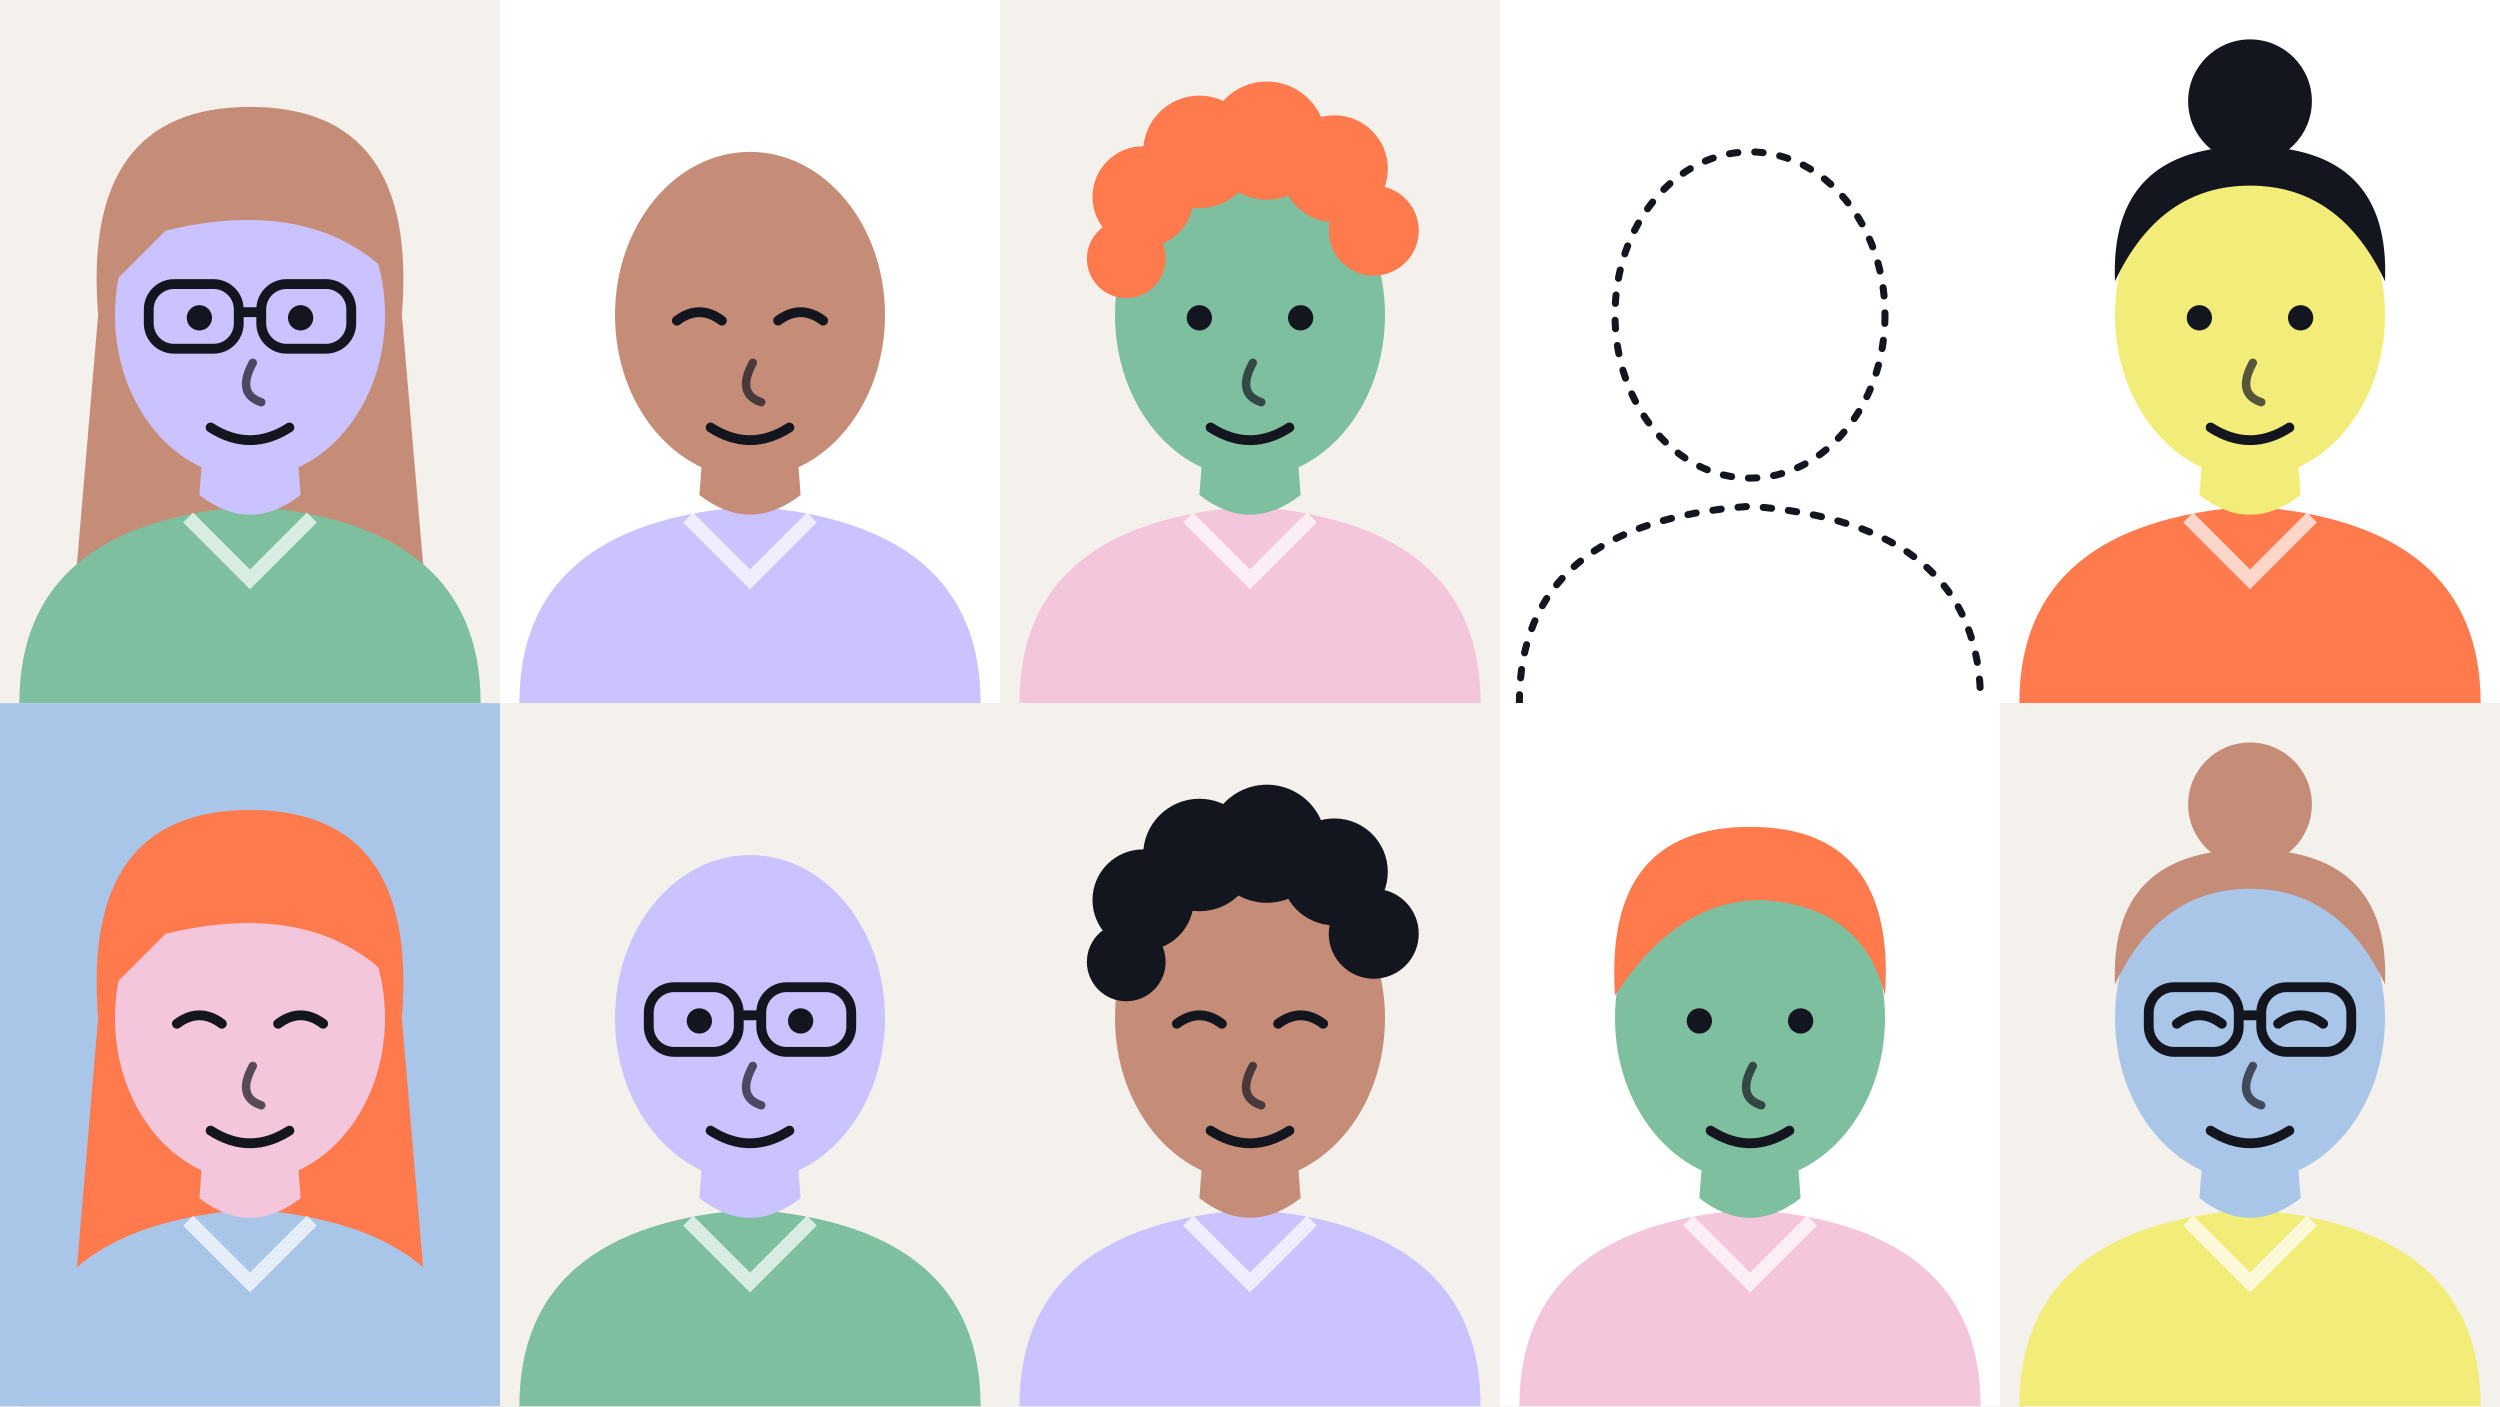
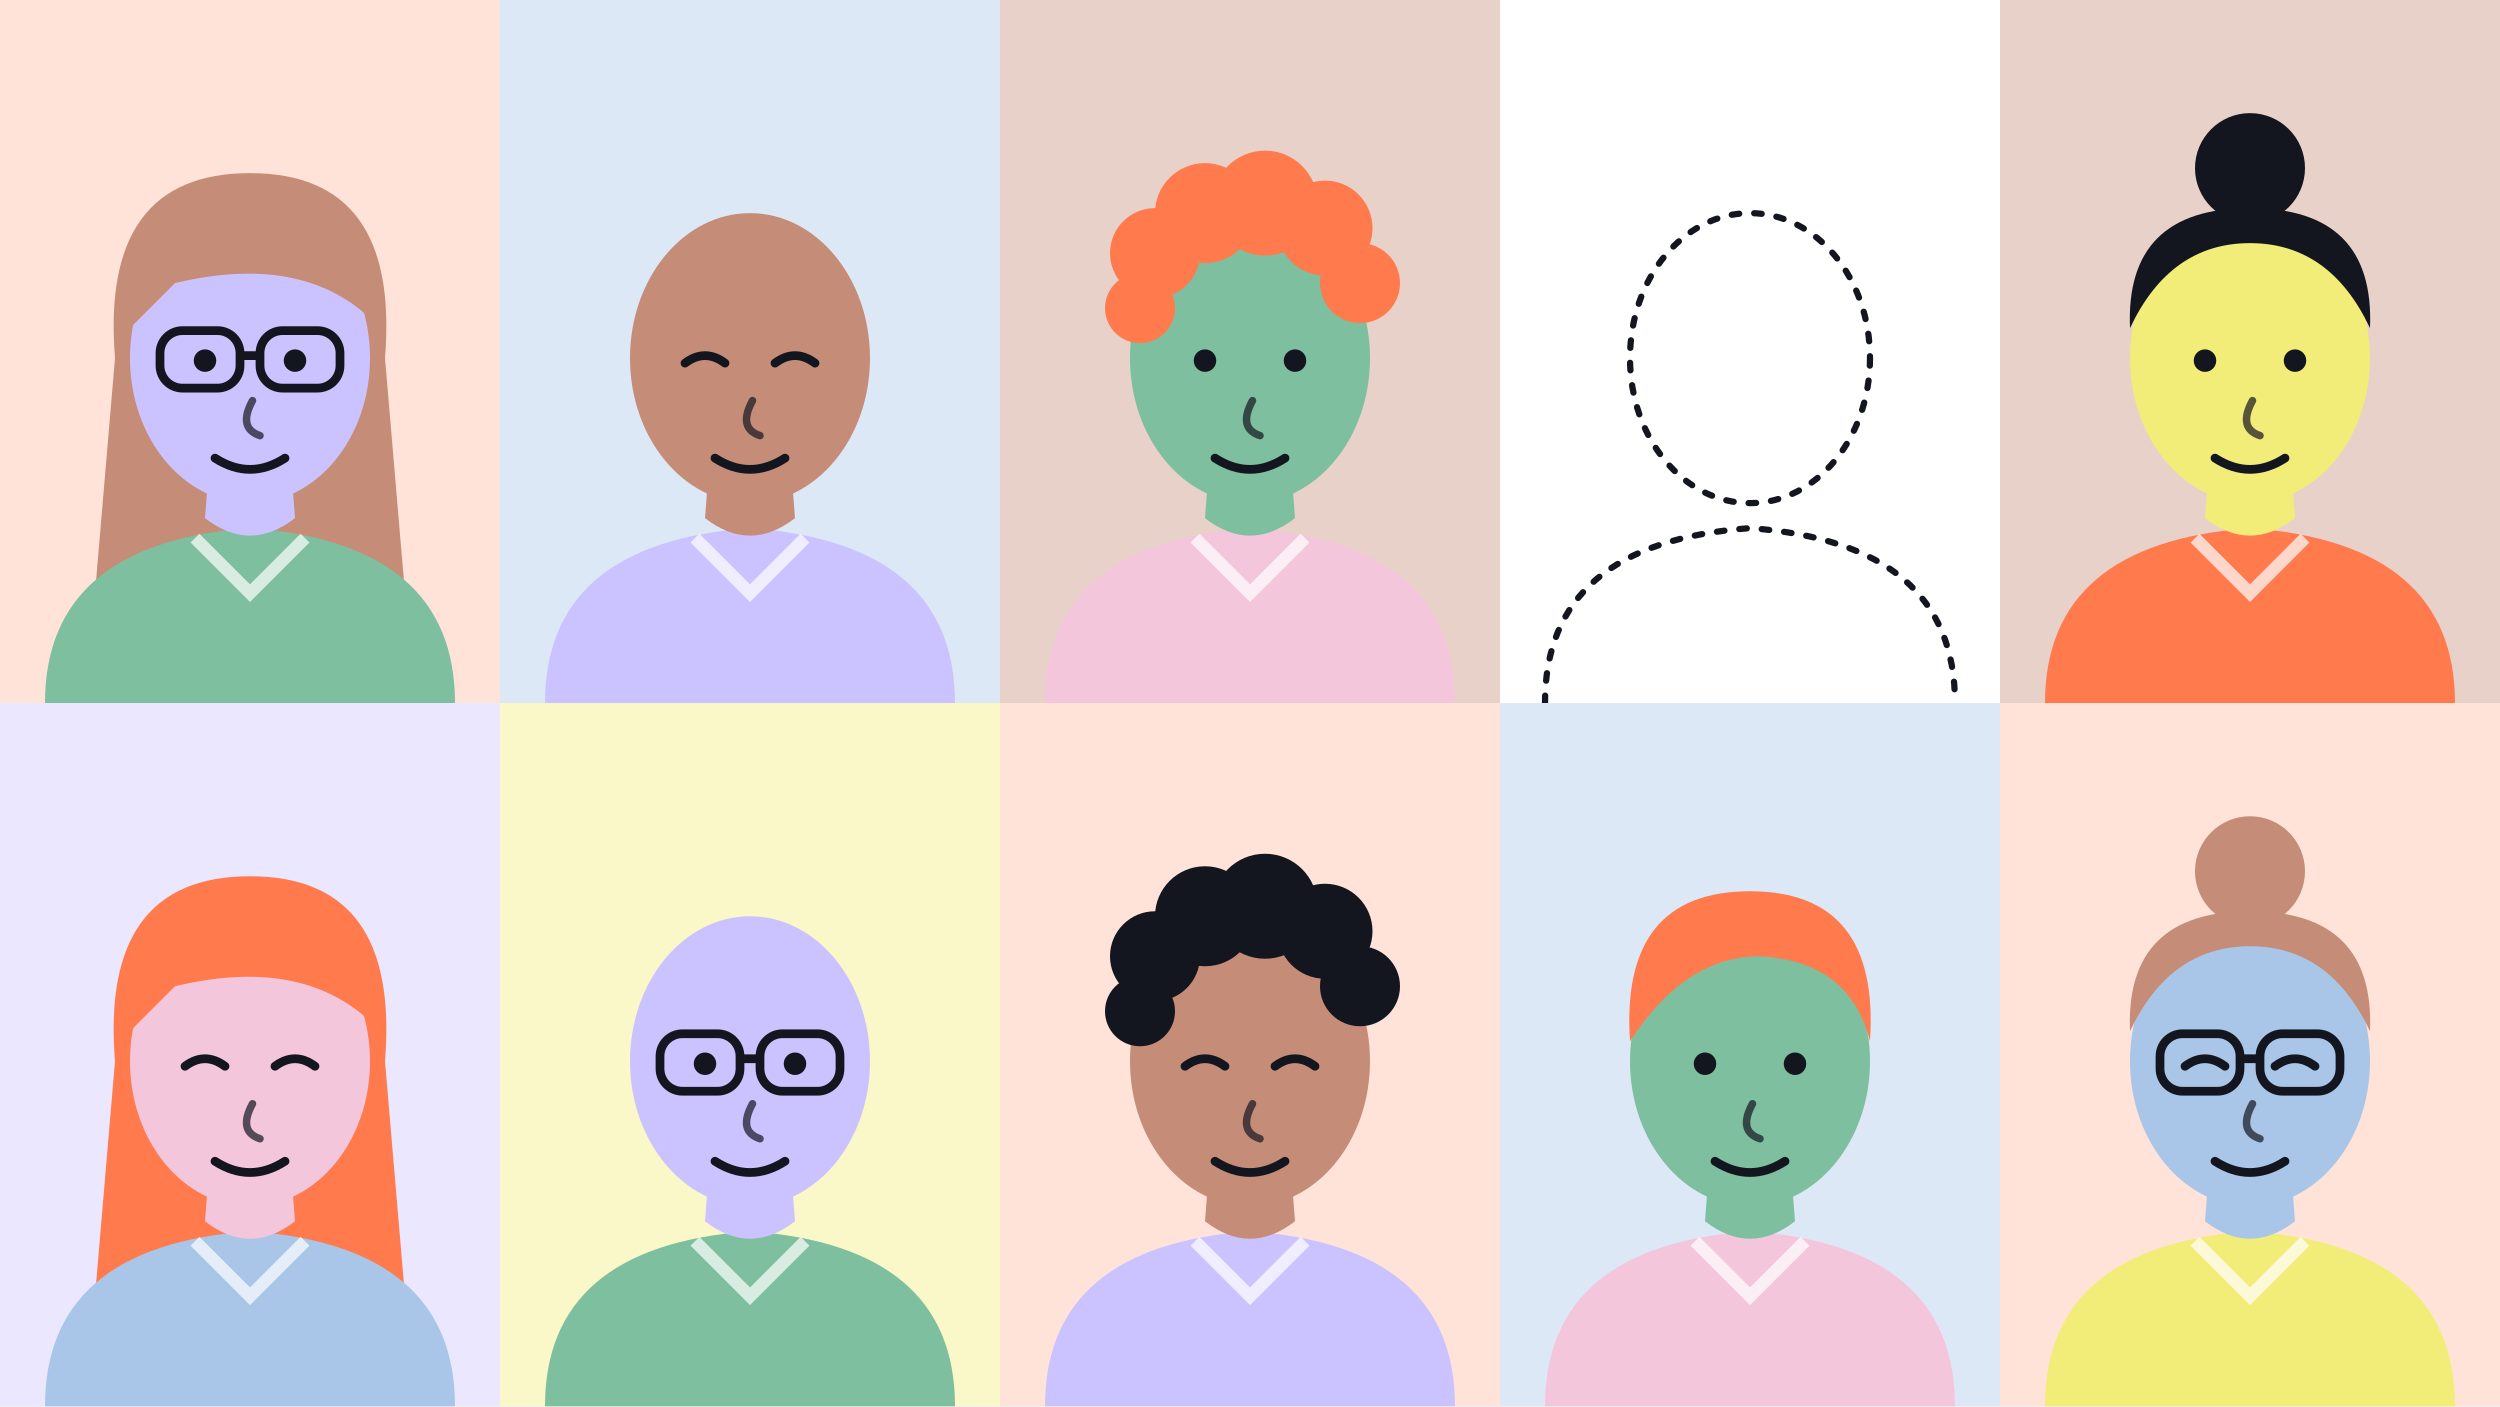
<svg xmlns="http://www.w3.org/2000/svg" viewBox="0 0 1600 900" role="img" aria-label="Diez retratos ilustrados en dos filas; uno es un lugar libre dibujado con línea punteada.">
  <defs>
    <clipPath id="p0">
      <rect x="0.00" y="0.00" width="320.00" height="450.00" />
    </clipPath>
    <clipPath id="p1">
      <rect x="320.00" y="0.00" width="320.00" height="450.00" />
    </clipPath>
    <clipPath id="p2">
      <rect x="640.00" y="0.00" width="320.00" height="450.00" />
    </clipPath>
    <clipPath id="p3">
      <rect x="960.00" y="0.00" width="320.00" height="450.00" />
    </clipPath>
    <clipPath id="p4">
      <rect x="1280.00" y="0.00" width="320.00" height="450.00" />
    </clipPath>
    <clipPath id="p5">
      <rect x="0.00" y="450.00" width="320.00" height="450.00" />
    </clipPath>
    <clipPath id="p6">
      <rect x="320.00" y="450.00" width="320.00" height="450.00" />
    </clipPath>
    <clipPath id="p7">
      <rect x="640.00" y="450.00" width="320.00" height="450.00" />
    </clipPath>
    <clipPath id="p8">
      <rect x="960.00" y="450.00" width="320.00" height="450.00" />
    </clipPath>
    <clipPath id="p9">
      <rect x="1280.00" y="450.00" width="320.00" height="450.00" />
    </clipPath>
  </defs>
  <rect width="1600" height="900" fill="#F4F1EC" />
  <g clip-path="url(#p0)">
-     <rect x="0" y="0" width="320" height="450" fill="#F4F1EC" />
-     <g transform="translate(-20.0 0.0) scale(1.800)">
+     <rect x="0" y="0" width="320" height="450" fill="#FFE3D8" />
+     <g transform="translate(0.0 50.0) scale(1.600)">
      <path d="M46 112 Q40 38 100 38 Q160 38 154 112 L162 206 Q100 222 38 206Z" fill="#C58D78" />
      <path d="M18 250 Q18 186 100 180 Q182 186 182 250Z" fill="#7DBF9E" />
      <path d="M82 176 Q100 190 118 176 L116 150 H84Z" fill="#CBC3FF" />
      <path d="M78 184 L100 206 L122 184" fill="none" stroke="#FFFFFF" stroke-width="5" opacity=".7" />
      <ellipse cx="100" cy="112" rx="48" ry="58" fill="#CBC3FF" />
      <circle cx="82" cy="113" r="4.5" fill="#14161F" />
      <circle cx="118" cy="113" r="4.5" fill="#14161F" />
      <g fill="none" stroke="#14161F" stroke-width="3.5">
        <rect x="64" y="101" width="32" height="23" rx="9" />
        <rect x="104" y="101" width="32" height="23" rx="9" />
        <path d="M96 111h8" />
      </g>
      <path d="M101 129 Q95 140 104 143" fill="none" stroke="#14161F" stroke-width="3" stroke-linecap="round" opacity=".7" />
      <path d="M86 152 Q100 161 114 152" fill="none" stroke="#14161F" stroke-width="3.5" stroke-linecap="round" />
      <path d="M52 100 Q56 52 100 50 Q146 52 148 96 Q120 70 70 82Z" fill="#C58D78" />
    </g>
  </g>
  <g clip-path="url(#p1)">
-     <rect x="320" y="0" width="320" height="450" fill="#FFFFFF" />
-     <g transform="translate(300.0 0.0) scale(1.800)">
+     <rect x="320" y="0" width="320" height="450" fill="#DDE8F6" />
+     <g transform="translate(320.0 50.0) scale(1.600)">
      <path d="M18 250 Q18 186 100 180 Q182 186 182 250Z" fill="#CBC3FF" />
      <path d="M82 176 Q100 190 118 176 L116 150 H84Z" fill="#C58D78" />
      <path d="M78 184 L100 206 L122 184" fill="none" stroke="#FFFFFF" stroke-width="5" opacity=".7" />
      <ellipse cx="100" cy="112" rx="48" ry="58" fill="#C58D78" />
      <path d="M74 114 q8 -6 16 0 M110 114 q8 -6 16 0" stroke="#14161F" stroke-width="3.5" fill="none" stroke-linecap="round" />
      <path d="M101 129 Q95 140 104 143" fill="none" stroke="#14161F" stroke-width="3" stroke-linecap="round" opacity=".7" />
      <path d="M86 152 Q100 161 114 152" fill="none" stroke="#14161F" stroke-width="3.5" stroke-linecap="round" />
    </g>
  </g>
  <g clip-path="url(#p2)">
-     <rect x="640" y="0" width="320" height="450" fill="#F4F1EC" />
-     <g transform="translate(620.0 0.0) scale(1.800)">
+     <rect x="640" y="0" width="320" height="450" fill="#E8D1C9" />
+     <g transform="translate(640.0 50.0) scale(1.600)">
      <path d="M18 250 Q18 186 100 180 Q182 186 182 250Z" fill="#F4C6DC" />
      <path d="M82 176 Q100 190 118 176 L116 150 H84Z" fill="#7DBF9E" />
      <path d="M78 184 L100 206 L122 184" fill="none" stroke="#FFFFFF" stroke-width="5" opacity=".7" />
      <ellipse cx="100" cy="112" rx="48" ry="58" fill="#7DBF9E" />
      <circle cx="82" cy="113" r="4.5" fill="#14161F" />
      <circle cx="118" cy="113" r="4.5" fill="#14161F" />
      <path d="M101 129 Q95 140 104 143" fill="none" stroke="#14161F" stroke-width="3" stroke-linecap="round" opacity=".7" />
      <path d="M86 152 Q100 161 114 152" fill="none" stroke="#14161F" stroke-width="3.5" stroke-linecap="round" />
      <circle cx="62" cy="70" r="18" fill="#FF7A4D" />
      <circle cx="82" cy="54" r="20" fill="#FF7A4D" />
      <circle cx="106" cy="50" r="21" fill="#FF7A4D" />
      <circle cx="130" cy="60" r="19" fill="#FF7A4D" />
      <circle cx="144" cy="82" r="16" fill="#FF7A4D" />
      <circle cx="56" cy="92" r="14" fill="#FF7A4D" />
    </g>
  </g>
  <g clip-path="url(#p3)">
    <rect x="960" y="0" width="320" height="450" fill="#FFFFFF" />
-     <g transform="translate(940.0 0.0) scale(1.800)">
+     <g transform="translate(960.0 50.0) scale(1.600)">
      <g fill="none" stroke="#14161F" stroke-width="2.5" stroke-dasharray="3 6" stroke-linecap="round">
        <ellipse cx="100" cy="112" rx="48" ry="58" />
        <path d="M18 250 Q18 186 100 180 Q182 186 182 250" />
      </g>
    </g>
  </g>
  <g clip-path="url(#p4)">
-     <rect x="1280" y="0" width="320" height="450" fill="#FFFFFF" />
-     <g transform="translate(1260.0 0.0) scale(1.800)">
+     <rect x="1280" y="0" width="320" height="450" fill="#E8D1C9" />
+     <g transform="translate(1280.0 50.0) scale(1.600)">
      <circle cx="100" cy="36" r="22" fill="#14161F" />
      <path d="M18 250 Q18 186 100 180 Q182 186 182 250Z" fill="#FF7A4D" />
      <path d="M82 176 Q100 190 118 176 L116 150 H84Z" fill="#F2EC79" />
      <path d="M78 184 L100 206 L122 184" fill="none" stroke="#FFFFFF" stroke-width="5" opacity=".7" />
      <ellipse cx="100" cy="112" rx="48" ry="58" fill="#F2EC79" />
      <circle cx="82" cy="113" r="4.5" fill="#14161F" />
      <circle cx="118" cy="113" r="4.5" fill="#14161F" />
      <path d="M101 129 Q95 140 104 143" fill="none" stroke="#14161F" stroke-width="3" stroke-linecap="round" opacity=".7" />
      <path d="M86 152 Q100 161 114 152" fill="none" stroke="#14161F" stroke-width="3.5" stroke-linecap="round" />
      <path d="M52 100 Q50 52 100 52 Q150 52 148 100 Q132 66 100 66 Q68 66 52 100Z" fill="#14161F" />
    </g>
  </g>
  <g clip-path="url(#p5)">
-     <rect x="0" y="450" width="320" height="450" fill="#A9C6E8" />
-     <g transform="translate(-20.0 450.0) scale(1.800)">
+     <rect x="0" y="450" width="320" height="450" fill="#EAE7FF" />
+     <g transform="translate(0.0 500.0) scale(1.600)">
      <path d="M46 112 Q40 38 100 38 Q160 38 154 112 L162 206 Q100 222 38 206Z" fill="#FF7A4D" />
      <path d="M18 250 Q18 186 100 180 Q182 186 182 250Z" fill="#A9C6E8" />
      <path d="M82 176 Q100 190 118 176 L116 150 H84Z" fill="#F4C6DC" />
      <path d="M78 184 L100 206 L122 184" fill="none" stroke="#FFFFFF" stroke-width="5" opacity=".7" />
      <ellipse cx="100" cy="112" rx="48" ry="58" fill="#F4C6DC" />
      <path d="M74 114 q8 -6 16 0 M110 114 q8 -6 16 0" stroke="#14161F" stroke-width="3.5" fill="none" stroke-linecap="round" />
      <path d="M101 129 Q95 140 104 143" fill="none" stroke="#14161F" stroke-width="3" stroke-linecap="round" opacity=".7" />
      <path d="M86 152 Q100 161 114 152" fill="none" stroke="#14161F" stroke-width="3.5" stroke-linecap="round" />
      <path d="M52 100 Q56 52 100 50 Q146 52 148 96 Q120 70 70 82Z" fill="#FF7A4D" />
    </g>
  </g>
  <g clip-path="url(#p6)">
-     <rect x="320" y="450" width="320" height="450" fill="#F4F1EC" />
-     <g transform="translate(300.0 450.0) scale(1.800)">
+     <rect x="320" y="450" width="320" height="450" fill="#FAF7C9" />
+     <g transform="translate(320.0 500.0) scale(1.600)">
      <path d="M18 250 Q18 186 100 180 Q182 186 182 250Z" fill="#7DBF9E" />
      <path d="M82 176 Q100 190 118 176 L116 150 H84Z" fill="#CBC3FF" />
      <path d="M78 184 L100 206 L122 184" fill="none" stroke="#FFFFFF" stroke-width="5" opacity=".7" />
      <ellipse cx="100" cy="112" rx="48" ry="58" fill="#CBC3FF" />
      <circle cx="82" cy="113" r="4.5" fill="#14161F" />
      <circle cx="118" cy="113" r="4.5" fill="#14161F" />
      <g fill="none" stroke="#14161F" stroke-width="3.5">
        <rect x="64" y="101" width="32" height="23" rx="9" />
        <rect x="104" y="101" width="32" height="23" rx="9" />
        <path d="M96 111h8" />
      </g>
      <path d="M101 129 Q95 140 104 143" fill="none" stroke="#14161F" stroke-width="3" stroke-linecap="round" opacity=".7" />
      <path d="M86 152 Q100 161 114 152" fill="none" stroke="#14161F" stroke-width="3.5" stroke-linecap="round" />
    </g>
  </g>
  <g clip-path="url(#p7)">
-     <rect x="640" y="450" width="320" height="450" fill="#F4F1EC" />
-     <g transform="translate(620.0 450.0) scale(1.800)">
+     <rect x="640" y="450" width="320" height="450" fill="#FFE3D8" />
+     <g transform="translate(640.0 500.0) scale(1.600)">
      <path d="M18 250 Q18 186 100 180 Q182 186 182 250Z" fill="#CBC3FF" />
      <path d="M82 176 Q100 190 118 176 L116 150 H84Z" fill="#C58D78" />
      <path d="M78 184 L100 206 L122 184" fill="none" stroke="#FFFFFF" stroke-width="5" opacity=".7" />
      <ellipse cx="100" cy="112" rx="48" ry="58" fill="#C58D78" />
      <path d="M74 114 q8 -6 16 0 M110 114 q8 -6 16 0" stroke="#14161F" stroke-width="3.5" fill="none" stroke-linecap="round" />
      <path d="M101 129 Q95 140 104 143" fill="none" stroke="#14161F" stroke-width="3" stroke-linecap="round" opacity=".7" />
      <path d="M86 152 Q100 161 114 152" fill="none" stroke="#14161F" stroke-width="3.5" stroke-linecap="round" />
      <circle cx="62" cy="70" r="18" fill="#14161F" />
      <circle cx="82" cy="54" r="20" fill="#14161F" />
      <circle cx="106" cy="50" r="21" fill="#14161F" />
      <circle cx="130" cy="60" r="19" fill="#14161F" />
      <circle cx="144" cy="82" r="16" fill="#14161F" />
      <circle cx="56" cy="92" r="14" fill="#14161F" />
    </g>
  </g>
  <g clip-path="url(#p8)">
-     <rect x="960" y="450" width="320" height="450" fill="#FFFFFF" />
-     <g transform="translate(940.0 450.0) scale(1.800)">
+     <rect x="960" y="450" width="320" height="450" fill="#DDE8F6" />
+     <g transform="translate(960.0 500.0) scale(1.600)">
      <path d="M18 250 Q18 186 100 180 Q182 186 182 250Z" fill="#F4C6DC" />
      <path d="M82 176 Q100 190 118 176 L116 150 H84Z" fill="#7DBF9E" />
      <path d="M78 184 L100 206 L122 184" fill="none" stroke="#FFFFFF" stroke-width="5" opacity=".7" />
      <ellipse cx="100" cy="112" rx="48" ry="58" fill="#7DBF9E" />
      <circle cx="82" cy="113" r="4.5" fill="#14161F" />
      <circle cx="118" cy="113" r="4.5" fill="#14161F" />
      <path d="M101 129 Q95 140 104 143" fill="none" stroke="#14161F" stroke-width="3" stroke-linecap="round" opacity=".7" />
      <path d="M86 152 Q100 161 114 152" fill="none" stroke="#14161F" stroke-width="3.5" stroke-linecap="round" />
      <path d="M52 104 Q48 44 100 44 Q152 44 148 104 Q140 72 104 70 Q74 70 52 104Z" fill="#FF7A4D" />
    </g>
  </g>
  <g clip-path="url(#p9)">
-     <rect x="1280" y="450" width="320" height="450" fill="#F4F1EC" />
-     <g transform="translate(1260.0 450.0) scale(1.800)">
+     <rect x="1280" y="450" width="320" height="450" fill="#FFE3D8" />
+     <g transform="translate(1280.0 500.0) scale(1.600)">
      <circle cx="100" cy="36" r="22" fill="#C58D78" />
      <path d="M18 250 Q18 186 100 180 Q182 186 182 250Z" fill="#F2EC79" />
      <path d="M82 176 Q100 190 118 176 L116 150 H84Z" fill="#A9C6E8" />
      <path d="M78 184 L100 206 L122 184" fill="none" stroke="#FFFFFF" stroke-width="5" opacity=".7" />
      <ellipse cx="100" cy="112" rx="48" ry="58" fill="#A9C6E8" />
      <path d="M74 114 q8 -6 16 0 M110 114 q8 -6 16 0" stroke="#14161F" stroke-width="3.5" fill="none" stroke-linecap="round" />
      <g fill="none" stroke="#14161F" stroke-width="3.5">
        <rect x="64" y="101" width="32" height="23" rx="9" />
        <rect x="104" y="101" width="32" height="23" rx="9" />
        <path d="M96 111h8" />
      </g>
      <path d="M101 129 Q95 140 104 143" fill="none" stroke="#14161F" stroke-width="3" stroke-linecap="round" opacity=".7" />
      <path d="M86 152 Q100 161 114 152" fill="none" stroke="#14161F" stroke-width="3.5" stroke-linecap="round" />
      <path d="M52 100 Q50 52 100 52 Q150 52 148 100 Q132 66 100 66 Q68 66 52 100Z" fill="#C58D78" />
    </g>
  </g>
</svg>
